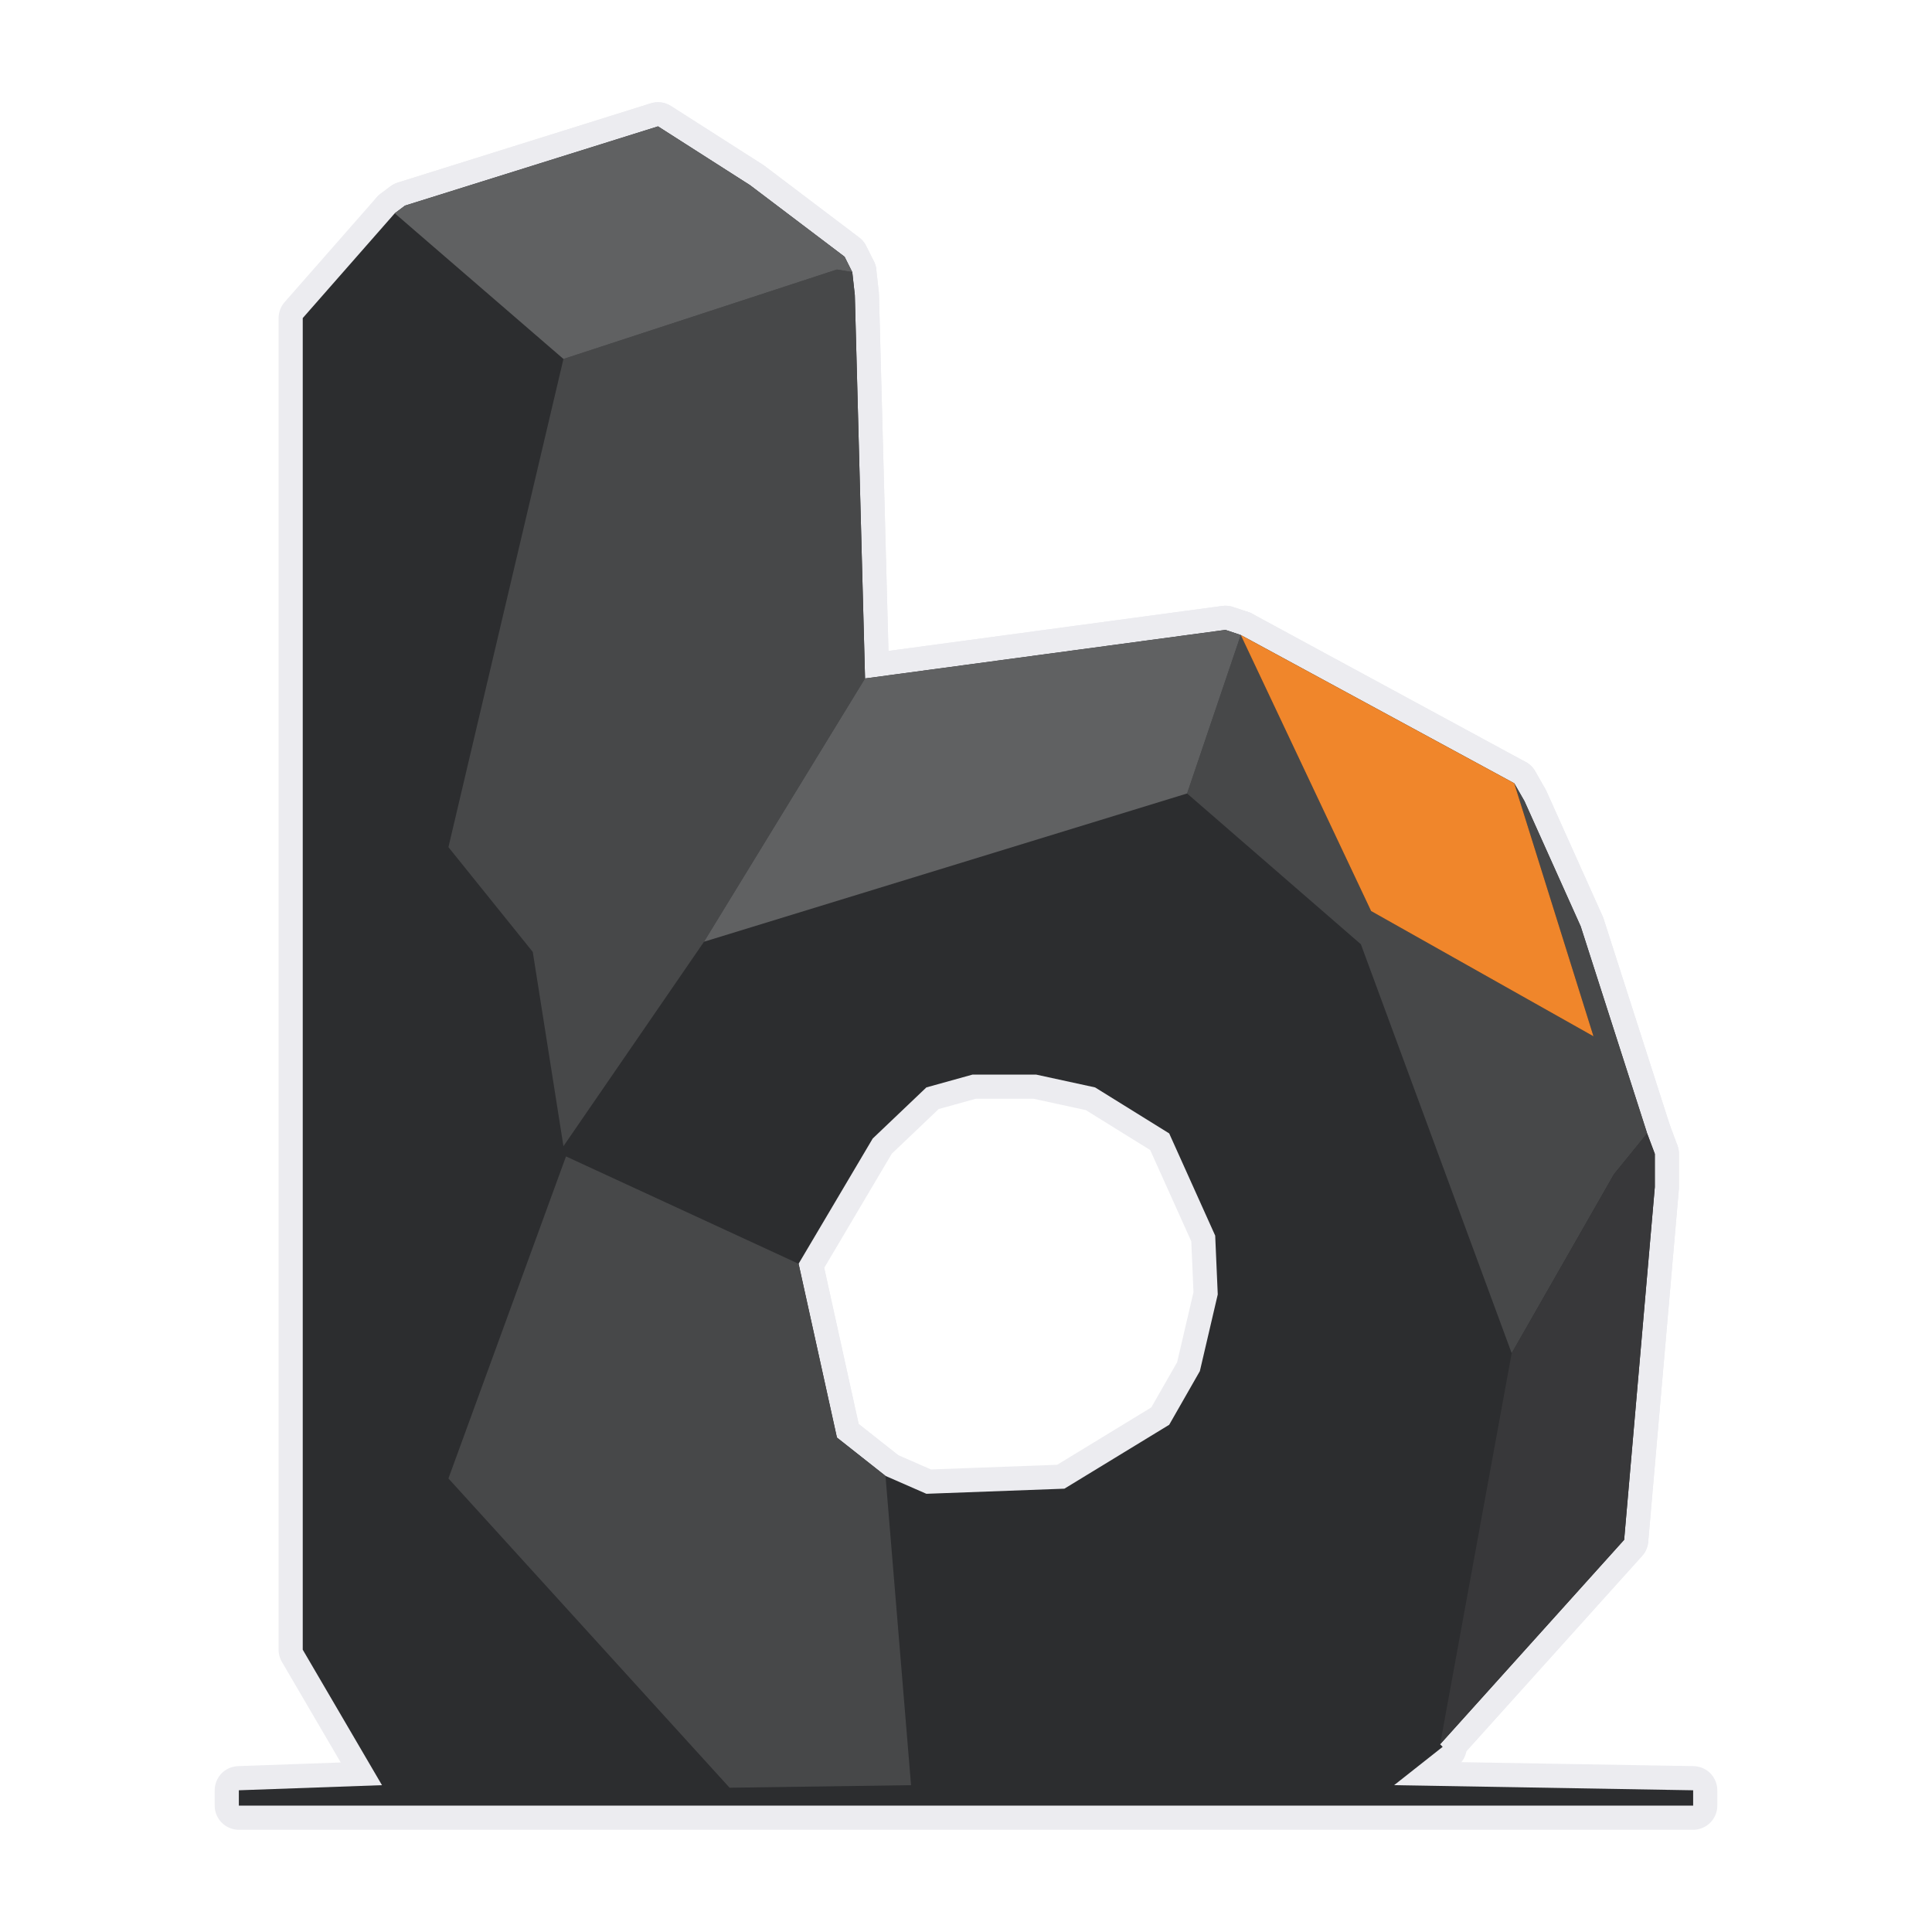
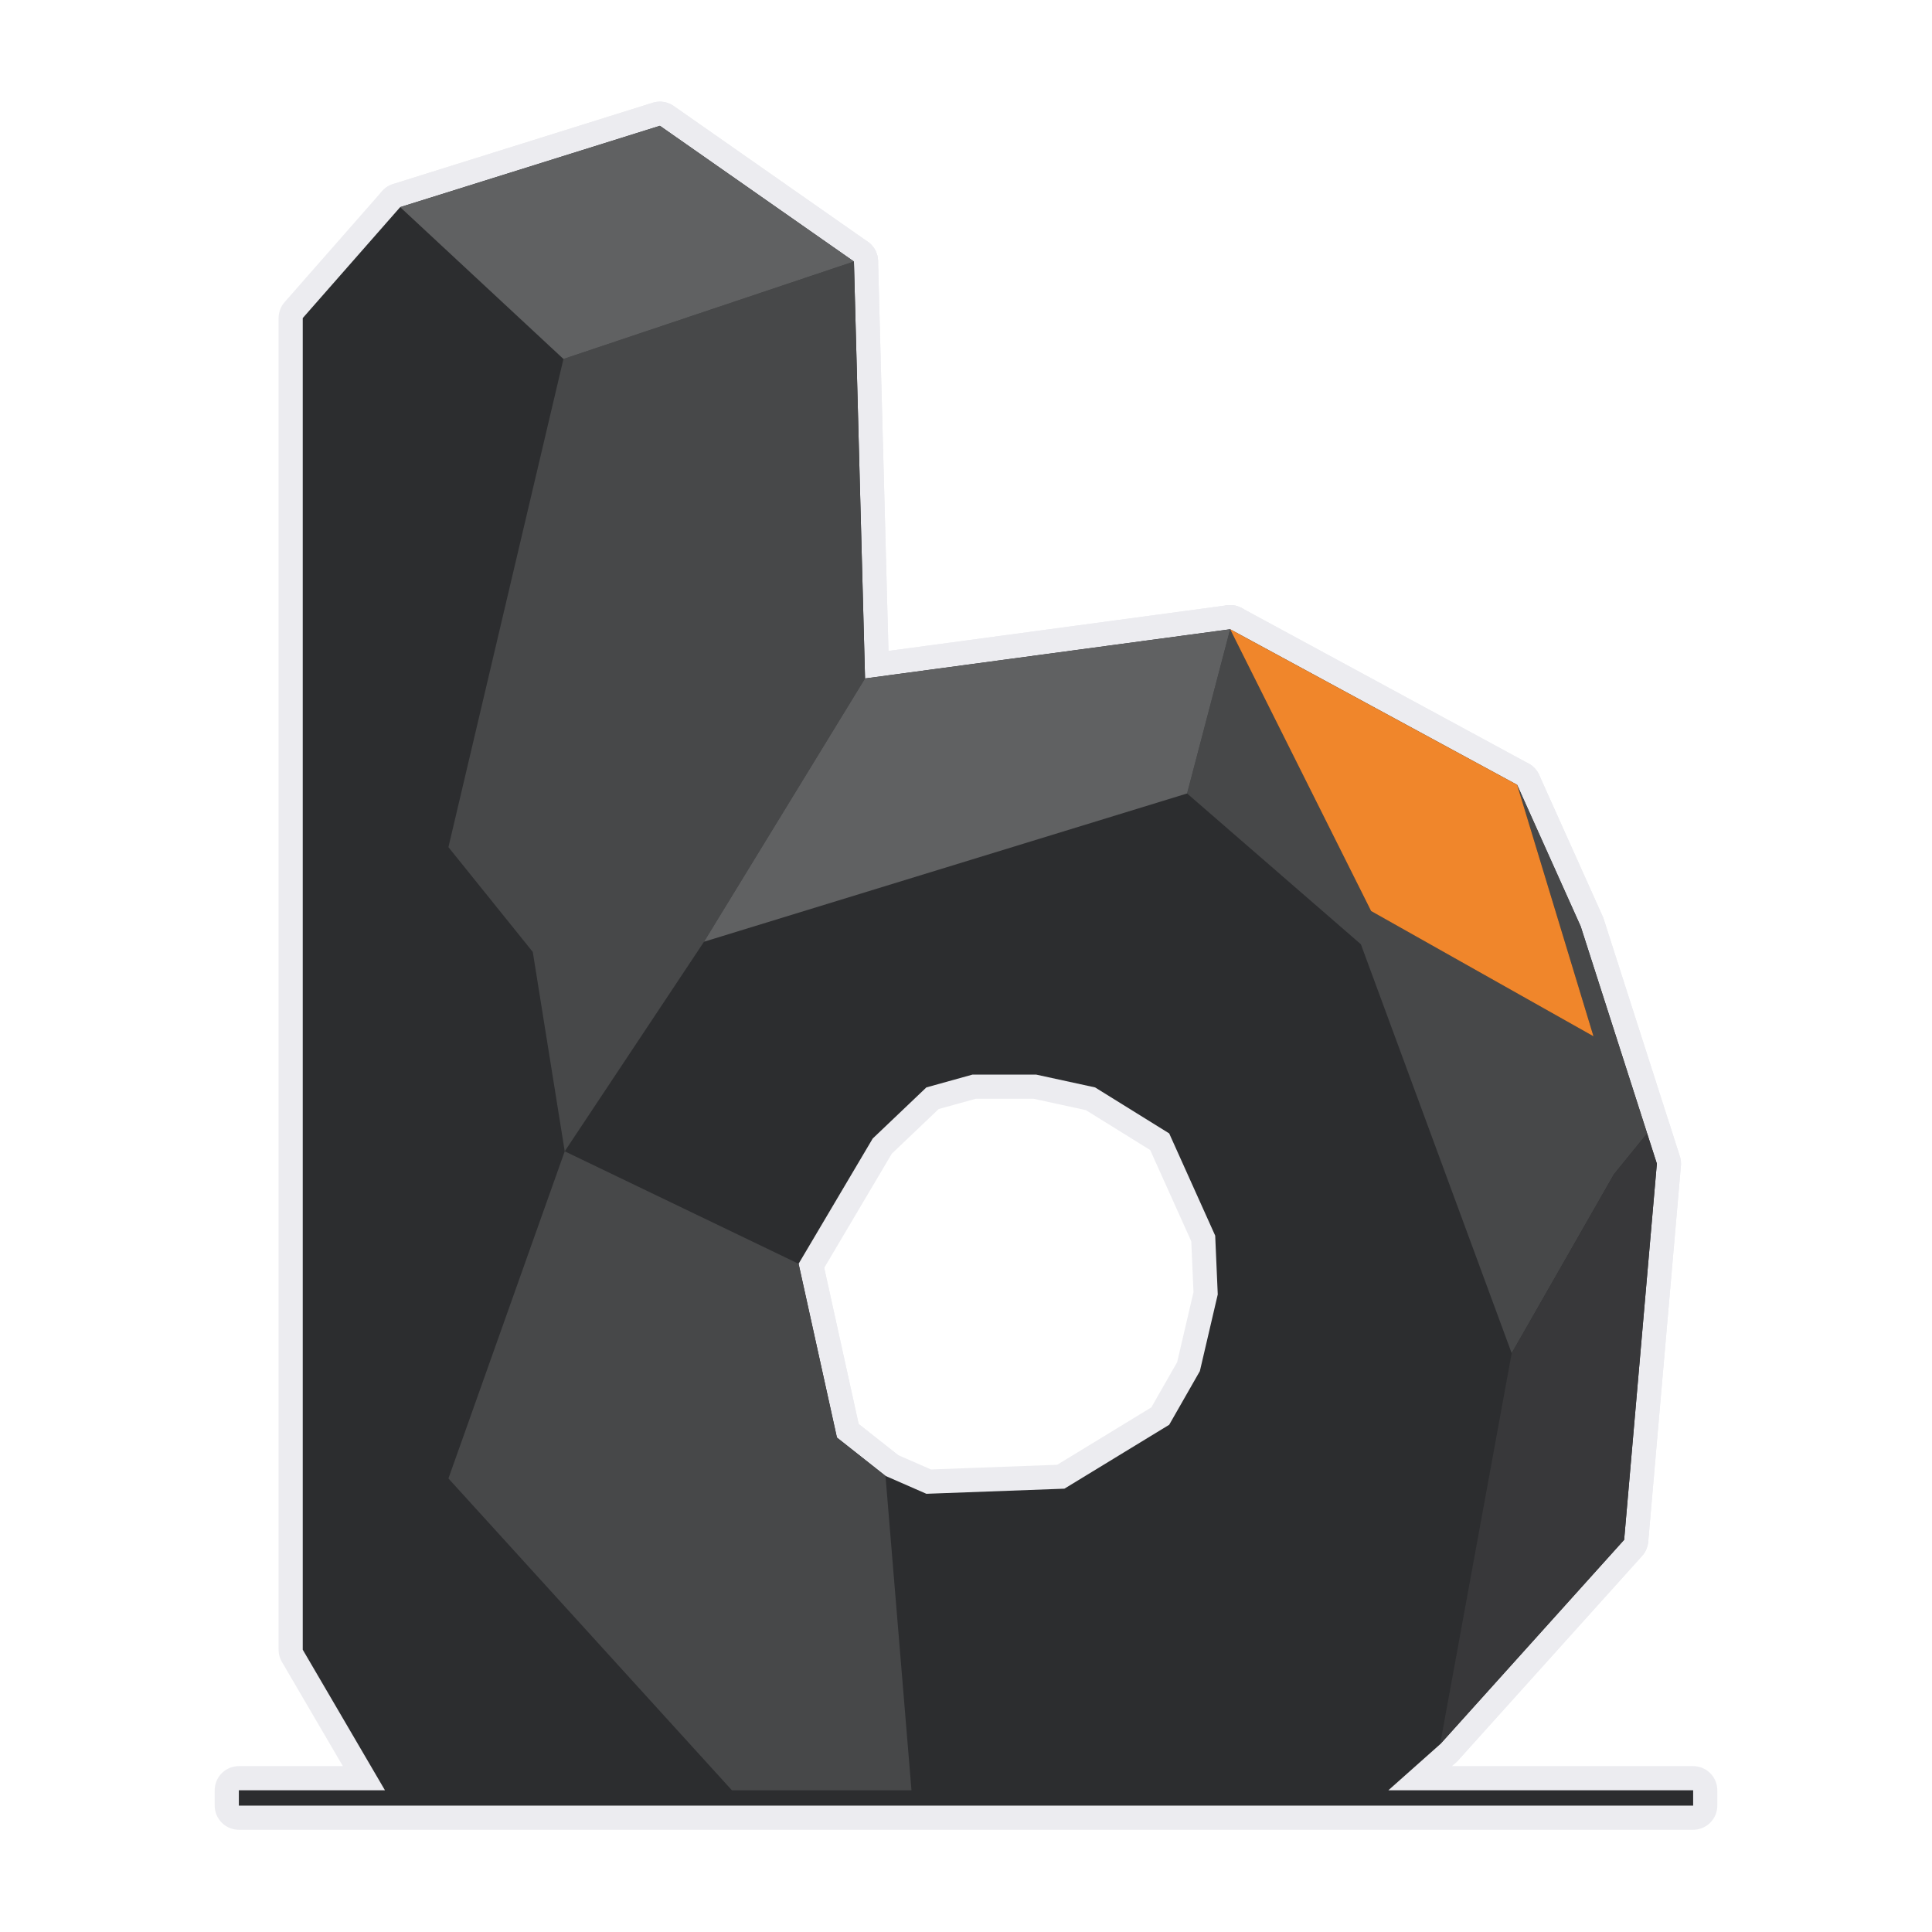
<svg xmlns="http://www.w3.org/2000/svg" viewBox="248.551 236.551 755.898 755.898" width="256" height="256" role="img" aria-label="Brock">
  <g fill="none" stroke="#ececf0" stroke-width="18.898" stroke-linejoin="round">
-     <path d="M403 320L407 317L506 286L542 309L579 337L582 343L583 352L587 502L728 483L734 485L841 543L845 550L867 599L893 680L896 688L896 701L884 839L812 919L813 920L794 935L911 937L911 943L342 943L342 937L398 935L367 882L367 361ZM629 657L611 662L590 682L561 731L576 799L595 814L611 821L665 819L706 794L718 773L725 743L724 720L706 680L677 662L654 657Z" />
-     <path d="M469 377L576 342L582 343L583 352L587 502L524 605L469 685L457 609L424 568Z" />
-     <path d="M470 689L561 731L576 799L595 814L605 935L534 936L424 815Z" />
-     <path d="M734 485L785 593L872 642L841 543L845 550L867 599L893 680L880 696L840 766L781 606L713 547Z" />
-     <path d="M728 483L734 485L713 547L524 605L587 502Z" />
-     <path d="M893 680L896 688L896 701L884 839L812 919L840 766L880 696Z" />
-     <path d="M506 286L542 309L579 337L582 343L576 342L469 377L403 320L407 317Z" />
-     <path d="M734 485L841 543L872 642L785 593Z" />
+     <path d="M367 361L405.12 317.59L506.74 285.77L582.65 338.87L587 502L729.85 482.75L842.13 543.61L867 599L893 680L896.8 691.83L884 839L812 919L791.75 937L911 937L911 943L342 943L342 937L399.17 937L367 882ZM629 657L611 662L590 682L561 731L576 799L595 814L611 821L665 819L706 794L718 773L725 743L724 720L706 680L677 662L654 657Z" />
+     <path d="M469 377L582.65 338.87L587 502L524 605L469.5 687L457 609L424 568Z" />
+     <path d="M469.5 687L561 731L576 799L595 814L605.17 937L534.91 937L424 815Z" />
+     <path d="M729.85 482.75L785 593L872 642L842.13 543.61L867 599L893 680L880 696L840 766L781 606L713 547Z" />
+     <path d="M729.85 482.75L713 547L524 605L587 502Z" />
+     <path d="M893 680L896.8 691.83L884 839L812 919L840 766L880 696Z" />
+     <path d="M506.74 285.77L582.65 338.87L469 377L405.12 317.59Z" />
+     <path d="M729.85 482.75L842.13 543.61L872 642L785 593Z" />
  </g>
-   <path fill="#2c2d2f" fill-rule="evenodd" d="M403 320L407 317L506 286L542 309L579 337L582 343L583 352L587 502L728 483L734 485L841 543L845 550L867 599L893 680L896 688L896 701L884 839L812 919L813 920L794 935L911 937L911 943L342 943L342 937L398 935L367 882L367 361ZM629 657L611 662L590 682L561 731L576 799L595 814L611 821L665 819L706 794L718 773L725 743L724 720L706 680L677 662L654 657Z" />
-   <path fill="#474849" fill-rule="evenodd" d="M469 377L576 342L582 343L583 352L587 502L524 605L469 685L457 609L424 568Z" />
-   <path fill="#474849" fill-rule="evenodd" d="M470 689L561 731L576 799L595 814L605 935L534 936L424 815Z" />
-   <path fill="#474849" fill-rule="evenodd" d="M734 485L785 593L872 642L841 543L845 550L867 599L893 680L880 696L840 766L781 606L713 547Z" />
-   <path fill="#606162" fill-rule="evenodd" d="M728 483L734 485L713 547L524 605L587 502Z" />
-   <path fill="#38383a" fill-rule="evenodd" d="M893 680L896 688L896 701L884 839L812 919L840 766L880 696Z" />
-   <path fill="#606162" fill-rule="evenodd" d="M506 286L542 309L579 337L582 343L576 342L469 377L403 320L407 317Z" />
-   <path fill="#f0862b" fill-rule="evenodd" d="M734 485L841 543L872 642L785 593Z" />
+   <path fill="#2c2d2f" fill-rule="evenodd" d="M367 361L405.12 317.59L506.74 285.77L582.65 338.87L587 502L729.85 482.75L842.13 543.61L867 599L893 680L896.8 691.83L884 839L812 919L791.75 937L911 937L911 943L342 943L342 937L399.17 937L367 882ZM629 657L611 662L590 682L561 731L576 799L595 814L611 821L665 819L706 794L718 773L725 743L724 720L706 680L677 662L654 657Z" />
+   <path fill="#474849" fill-rule="evenodd" d="M469 377L582.65 338.87L587 502L524 605L469.5 687L457 609L424 568Z" />
+   <path fill="#474849" fill-rule="evenodd" d="M469.5 687L561 731L576 799L595 814L605.17 937L534.91 937L424 815Z" />
+   <path fill="#474849" fill-rule="evenodd" d="M729.85 482.75L785 593L872 642L842.13 543.61L867 599L893 680L880 696L840 766L781 606L713 547Z" />
+   <path fill="#606162" fill-rule="evenodd" d="M729.85 482.75L713 547L524 605L587 502Z" />
+   <path fill="#38383a" fill-rule="evenodd" d="M893 680L896.8 691.83L884 839L812 919L840 766L880 696Z" />
+   <path fill="#606162" fill-rule="evenodd" d="M506.74 285.77L582.65 338.87L469 377L405.12 317.59Z" />
+   <path fill="#f0862b" fill-rule="evenodd" d="M729.85 482.75L842.13 543.61L872 642L785 593Z" />
</svg>
